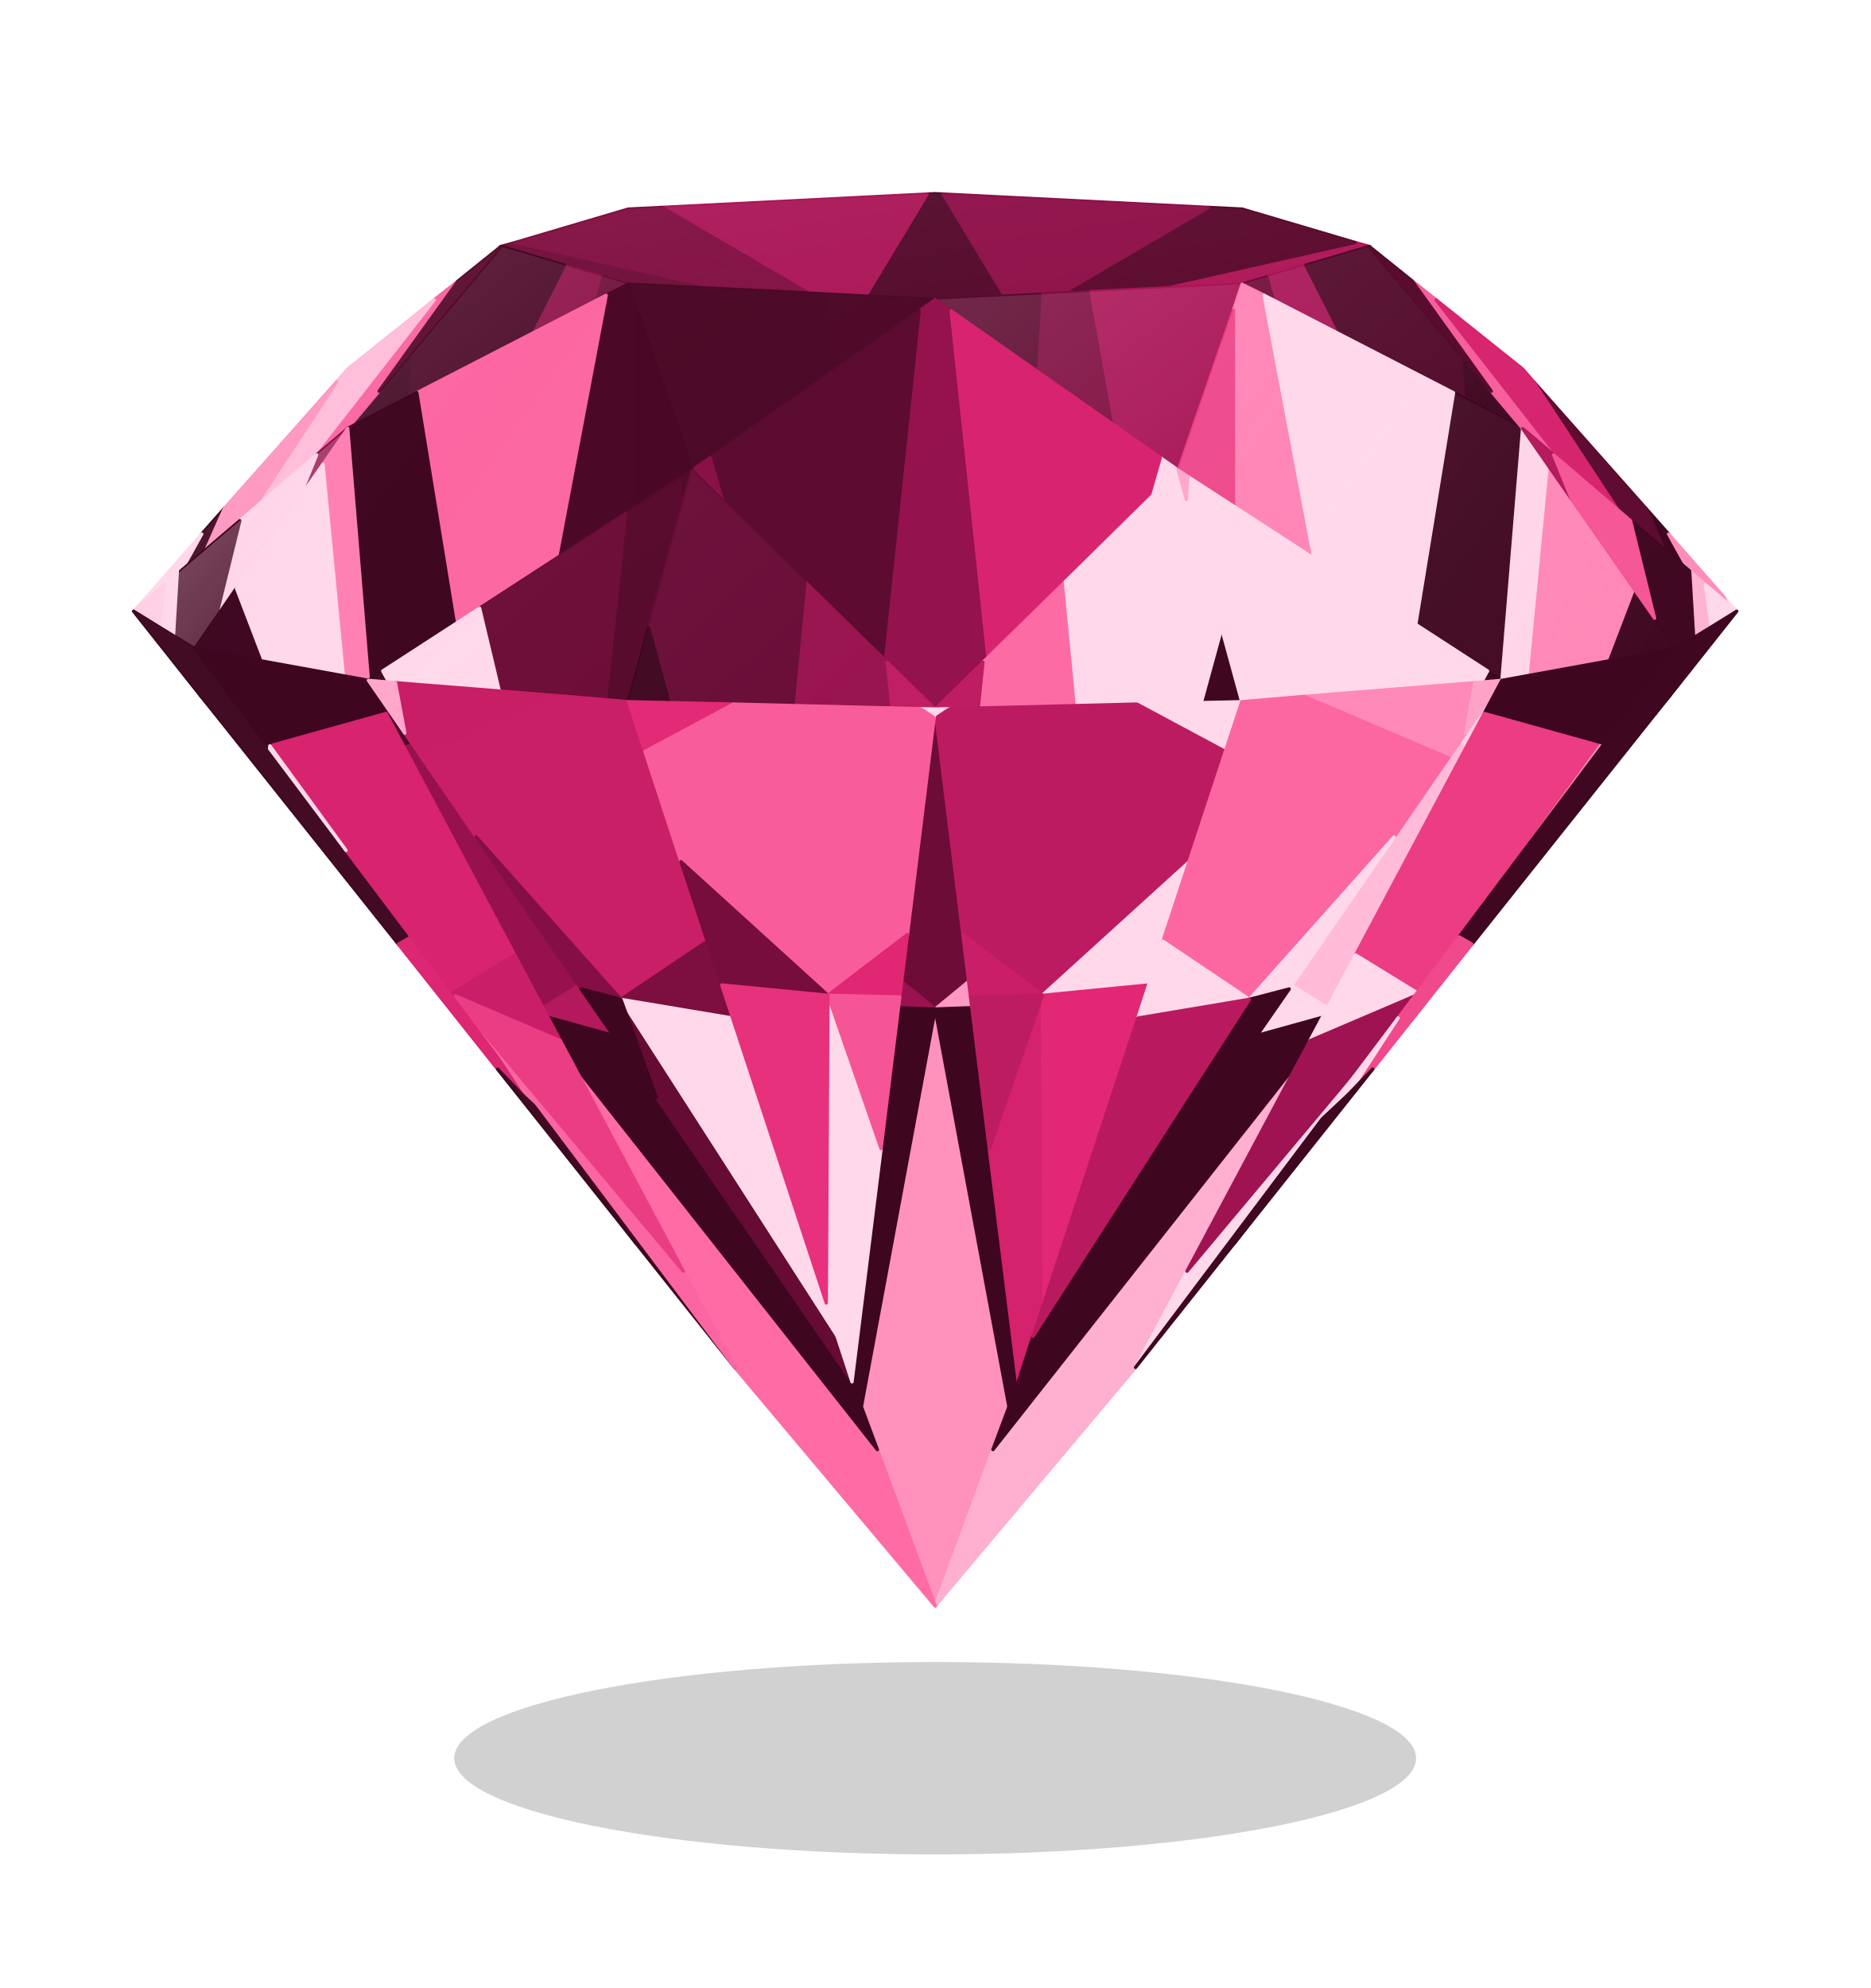
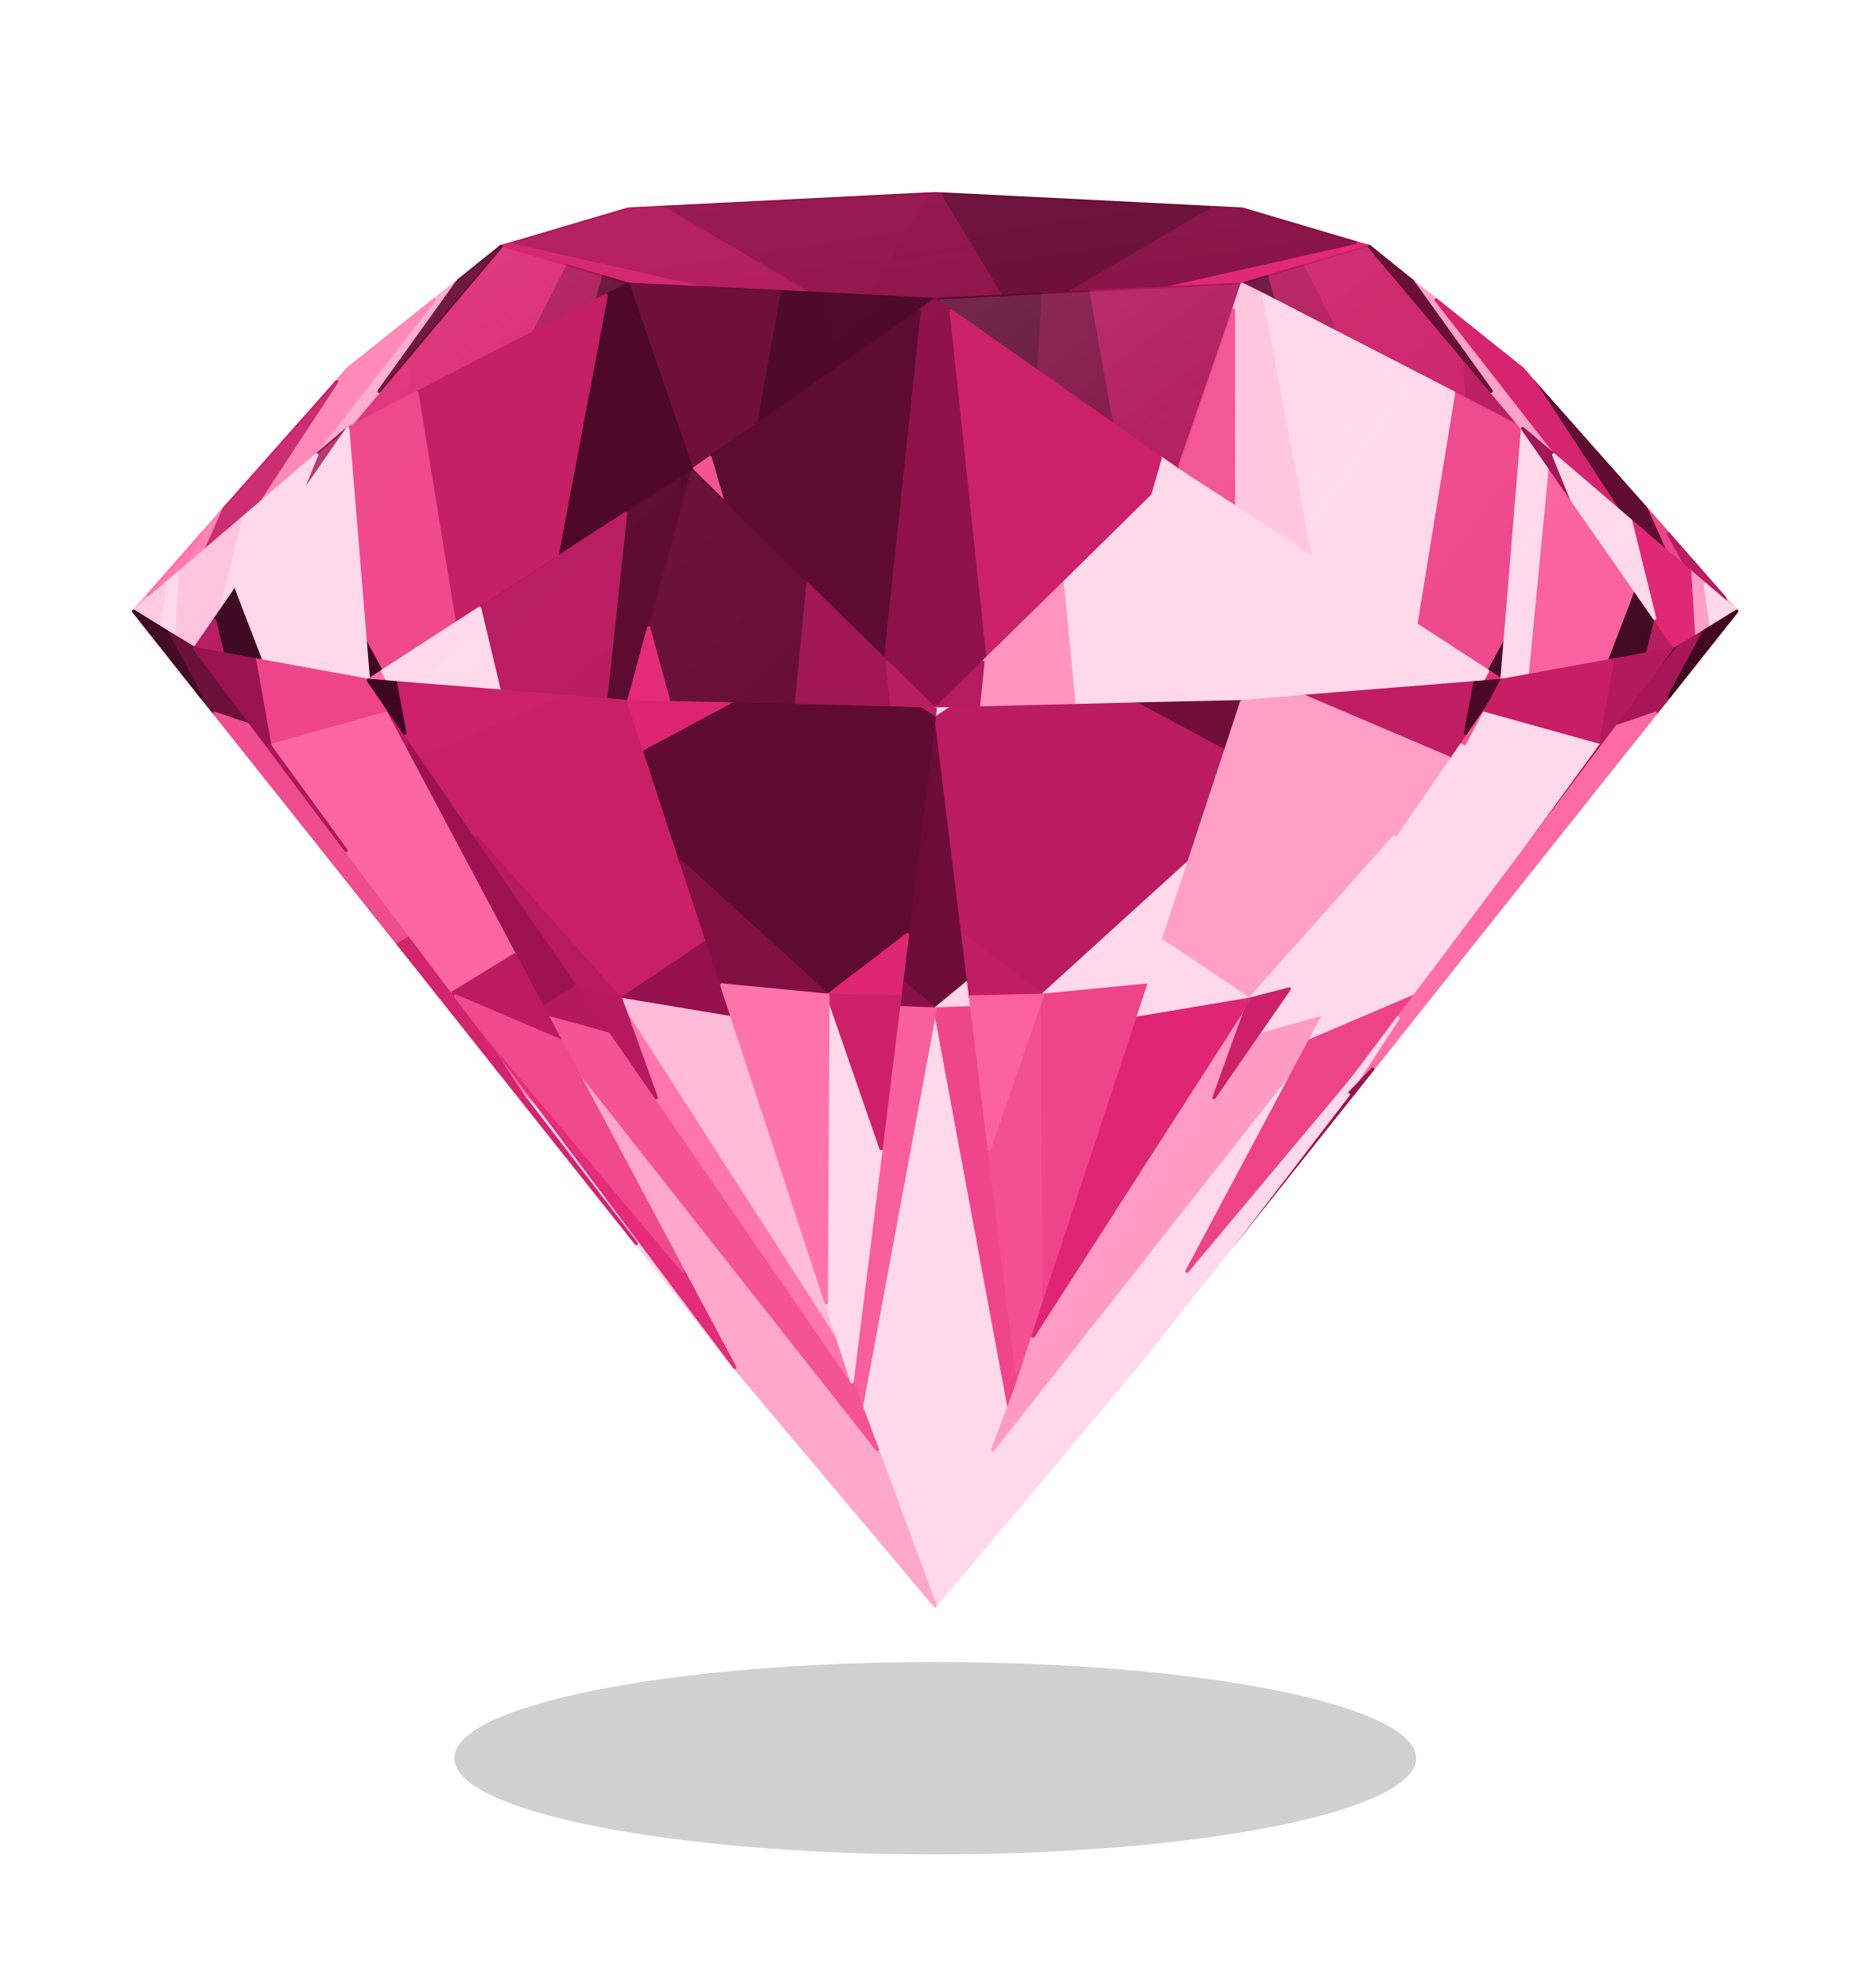
<svg xmlns="http://www.w3.org/2000/svg" viewBox="-280 -269.4 560 595.2">
  <defs>
    <style>.gem-p{fill:currentColor;stroke:currentColor;stroke-width:1px;stroke-linejoin:round;vector-effect:non-scaling-stroke}</style>
    <path id="gem-f0" stroke-width="1" stroke-linejoin="round" vector-effect="non-scaling-stroke" d="M0 -179.7 L91.9 -184.3 L130 -195.6 L91.9 -206.8 L0 -211.4 L-91.9 -206.8 L-130 -195.6 L-91.9 -184.3 Z" />
    <path id="gem-f1" stroke-width="1" stroke-linejoin="round" vector-effect="non-scaling-stroke" d="M0 -179.7 L91.9 -184.3 L72.8 -128.6 Z" />
    <path id="gem-f2" stroke-width="1" stroke-linejoin="round" vector-effect="non-scaling-stroke" d="M91.9 -184.3 L130 -195.6 L175.9 -141.1 Z" />
    <path id="gem-f7" stroke-width="1" stroke-linejoin="round" vector-effect="non-scaling-stroke" d="M-130 -195.6 L-91.9 -184.3 L-175.9 -141.1 Z" />
    <path id="gem-f8" stroke-width="1" stroke-linejoin="round" vector-effect="non-scaling-stroke" d="M-91.9 -184.3 L0 -179.7 L-72.8 -128.6 Z" />
    <path id="gem-f9" stroke-width="1" stroke-linejoin="round" vector-effect="non-scaling-stroke" d="M0 -179.7 L72.8 -128.6 L0 -57.1 L-72.8 -128.6 Z" />
    <path id="gem-f10" stroke-width="1" stroke-linejoin="round" vector-effect="non-scaling-stroke" d="M91.9 -184.3 L175.9 -141.1 L169.7 -65.7 L72.8 -128.6 Z" />
    <path id="gem-f11" stroke-width="1" stroke-linejoin="round" vector-effect="non-scaling-stroke" d="M130 -195.6 L175.9 -158.9 L240 -86.4 L175.9 -141.1 Z" />
    <path id="gem-f15" stroke-width="1" stroke-linejoin="round" vector-effect="non-scaling-stroke" d="M-130 -195.6 L-175.9 -141.1 L-240 -86.4 L-175.9 -158.9 Z" />
    <path id="gem-f16" stroke-width="1" stroke-linejoin="round" vector-effect="non-scaling-stroke" d="M-91.9 -184.3 L-72.8 -128.6 L-169.7 -65.7 L-175.9 -141.1 Z" />
    <path id="gem-f17" stroke-width="1" stroke-linejoin="round" vector-effect="non-scaling-stroke" d="M72.8 -128.6 L0 -57.1 L91.8 -59.3 Z" />
    <path id="gem-f18" stroke-width="1" stroke-linejoin="round" vector-effect="non-scaling-stroke" d="M72.8 -128.6 L91.8 -59.3 L169.7 -65.7 Z" />
    <path id="gem-f19" stroke-width="1" stroke-linejoin="round" vector-effect="non-scaling-stroke" d="M175.9 -141.1 L169.7 -65.7 L221.7 -75.2 Z" />
    <path id="gem-f20" stroke-width="1" stroke-linejoin="round" vector-effect="non-scaling-stroke" d="M175.9 -141.1 L221.7 -75.2 L240 -86.4 Z" />
    <path id="gem-f29" stroke-width="1" stroke-linejoin="round" vector-effect="non-scaling-stroke" d="M-175.9 -141.1 L-240 -86.4 L-221.7 -75.2 Z" />
    <path id="gem-f30" stroke-width="1" stroke-linejoin="round" vector-effect="non-scaling-stroke" d="M-175.9 -141.1 L-221.7 -75.2 L-169.7 -65.7 Z" />
    <path id="gem-f31" stroke-width="1" stroke-linejoin="round" vector-effect="non-scaling-stroke" d="M-72.8 -128.6 L-169.7 -65.7 L-91.8 -59.3 Z" />
    <path id="gem-f32" stroke-width="1" stroke-linejoin="round" vector-effect="non-scaling-stroke" d="M-72.8 -128.6 L-91.8 -59.3 L0 -57.1 Z" />
    <path id="gem-f44" stroke-width="1" stroke-linejoin="round" vector-effect="non-scaling-stroke" d="M221.7 -75.2 L240 -86.4 L60 140 Z" />
    <path id="gem-f53" stroke-width="1" stroke-linejoin="round" vector-effect="non-scaling-stroke" d="M-240 -86.4 L-221.7 -75.2 L-60 140 Z" />
    <linearGradient id="gem-gloss" x1="0.111" y1="0.186" x2="0.889" y2="0.814">
      <stop offset="0" stop-color="#ffd9ea" />
      <stop offset="1" stop-color="#ffd9ea" stop-opacity="0.35" />
    </linearGradient>
  </defs>
  <ellipse cx="0" cy="257" rx="144" ry="28.8" fill="#000" fill-opacity="0.18">
    <animate attributeName="rx" dur="3s" repeatCount="indefinite" calcMode="spline" keyTimes="0;0.5;1" keySplines="0.45 0 0.55 1;0.45 0 0.55 1" values="144;100.8;144" />
    <animate attributeName="ry" dur="3s" repeatCount="indefinite" calcMode="spline" keyTimes="0;0.5;1" keySplines="0.45 0 0.55 1;0.45 0 0.55 1" values="28.8;20.2;28.8" />
    <animate attributeName="fill-opacity" dur="3s" repeatCount="indefinite" calcMode="spline" keyTimes="0;0.5;1" keySplines="0.45 0 0.55 1;0.45 0 0.55 1" values="0.18;0.09;0.18" />
  </ellipse>
  <g>
    <animateTransform attributeName="transform" type="translate" dur="3s" repeatCount="indefinite" calcMode="spline" keyTimes="0;0.5;1" keySplines="0.45 0 0.55 1;0.45 0 0.55 1" values="0 0;0 -18;0 0" />
-     <path class="gem-p" color="#ae1759" d="M91.9 -184.3 130 -195.6 125.7 -196.8 64.4 -183Z" />
-     <path class="gem-p" color="#53092a" d="M0 -179.7 20.8 -180.8 2.4 -211.3 0 -211.4 -2.4 -211.3 -20.8 -180.8Z" />
-     <path class="gem-p" color="#6c0c37" d="M-91.9 -184.3 -64.4 -183 -125.7 -196.8 -130 -195.6Z" />
-     <path class="gem-p" color="#5a0a2d" d="M64.4 -183 125.7 -196.8 91.9 -206.8 81.8 -207.3 37.9 -181.6Z" />
-     <path class="gem-p" color="#8d1048" d="M37.9 -181.6 81.8 -207.3 2.4 -211.3 20.8 -180.8Z" />
-     <path class="gem-p" color="#aa1657" d="M-20.8 -180.8 -2.4 -211.3 -81.8 -207.3 -37.9 -181.6Z" />
-     <path class="gem-p" color="#800e41" d="M-37.9 -181.6 -81.8 -207.3 -91.9 -206.8 -125.7 -196.8 -64.4 -183Z" />
+     <path class="gem-p" color="#e02573" d="M91.9 -184.3 130 -195.6 125.7 -196.8 64.4 -183Z" />
+     <path class="gem-p" color="#8e1049" d="M0 -179.7 20.8 -180.8 2.4 -211.3 0 -211.4 -2.4 -211.3 -20.8 -180.8Z" />
+     <path class="gem-p" color="#d2216c" d="M-91.9 -184.3 -64.4 -183 -125.7 -196.8 -130 -195.6Z" />
+     <path class="gem-p" color="#870f45" d="M64.4 -183 125.7 -196.8 91.9 -206.8 81.8 -207.3 37.9 -181.6Z" />
+     <path class="gem-p" color="#680b35" d="M37.9 -181.6 81.8 -207.3 2.4 -211.3 20.8 -180.8Z" />
+     <path class="gem-p" color="#92114b" d="M-20.8 -180.8 -2.4 -211.3 -81.8 -207.3 -37.9 -181.6Z" />
+     <path class="gem-p" color="#b1185b" d="M-37.9 -181.6 -81.8 -207.3 -91.9 -206.8 -125.7 -196.8 -64.4 -183Z" />
    <use href="#gem-f0" fill="url(#gem-gloss)" fill-opacity="0.052" />
-     <path class="gem-p" color="#7d0e40" d="M53.9 -141.9 46.7 -182.1 31.4 -181.3 30 -158.6Z" />
-     <path class="gem-p" color="#a81556" d="M72.8 -128.6 91.9 -184.3 46.7 -182.1 53.9 -141.9Z" />
-     <path class="gem-p" color="#5a0a2e" d="M30 -158.6 31.4 -181.3 0 -179.7Z" />
-     <use href="#gem-f1" fill="url(#gem-gloss)" fill-opacity="0.135" />
-     <path class="gem-p" color="#a71556" d="M121.6 -169.1 111 -190 99.3 -186.5 101.2 -179.6Z" />
-     <path class="gem-p" color="#3e061f" d="M175.9 -141.1 157.4 -163.1 158.2 -150.3Z" />
-     <path class="gem-p" color="#4f0828" d="M158.2 -150.3 157.4 -163.1 130 -195.6 111 -190 121.6 -169.1Z" />
-     <path class="gem-p" color="#6e0c38" d="M101.2 -179.6 99.3 -186.5 91.9 -184.3Z" />
-     <use href="#gem-f2" fill="url(#gem-gloss)" fill-opacity="0.081" />
-     <path class="gem-p" color="#8b1047" d="M-101.2 -179.6 -99.3 -186.5 -111 -190 -121.6 -169.1Z" />
-     <path class="gem-p" color="#6c0c37" d="M-91.9 -184.3 -99.3 -186.5 -101.2 -179.6Z" />
-     <path class="gem-p" color="#470724" d="M-121.6 -169.1 -111 -190 -130 -195.6 -157.4 -163.1 -158.2 -150.3Z" />
-     <path class="gem-p" color="#3e061f" d="M-175.9 -141.1 -158.2 -150.3 -157.4 -163.1Z" />
-     <use href="#gem-f7" fill="url(#gem-gloss)" fill-opacity="0.14" />
-     <path class="gem-p" color="#4b0826" d="M-30 -158.6 -31.4 -181.3 -46.7 -182.1 -53.9 -141.9Z" />
-     <path class="gem-p" color="#4d0827" d="M0 -179.7 -31.4 -181.3 -30 -158.6Z" />
-     <path class="gem-p" color="#4b0826" d="M-72.8 -128.6 -53.9 -141.9 -46.7 -182.1 -91.9 -184.3Z" />
+     <path class="gem-p" color="#7c0e3f" d="M53.9 -141.9 46.7 -182.1 31.4 -181.3 30 -158.6Z" />
+     <path class="gem-p" color="#ae1759" d="M72.8 -128.6 91.9 -184.3 46.7 -182.1 53.9 -141.9Z" />
+     <path class="gem-p" color="#5b0a2e" d="M30 -158.6 31.4 -181.3 0 -179.7Z" />
+     <use href="#gem-f1" fill="url(#gem-gloss)" fill-opacity="0.136" />
+     <path class="gem-p" color="#b4195c" d="M121.6 -169.1 111 -190 99.3 -186.5 101.2 -179.6Z" />
+     <path class="gem-p" color="#b91a5f" d="M175.9 -141.1 157.4 -163.1 158.2 -150.3Z" />
+     <path class="gem-p" color="#cc2068" d="M158.2 -150.3 157.4 -163.1 130 -195.6 111 -190 121.6 -169.1Z" />
+     <path class="gem-p" color="#670b34" d="M101.2 -179.6 99.3 -186.5 91.9 -184.3Z" />
+     <use href="#gem-f2" fill="url(#gem-gloss)" fill-opacity="0.084" />
+     <path class="gem-p" color="#ab1658" d="M-101.2 -179.6 -99.3 -186.5 -111 -190 -121.6 -169.1Z" />
+     <path class="gem-p" color="#610a31" d="M-91.9 -184.3 -99.3 -186.5 -101.2 -179.6Z" />
+     <path class="gem-p" color="#d92470" d="M-121.6 -169.1 -111 -190 -130 -195.6 -157.4 -163.1 -158.2 -150.3Z" />
+     <path class="gem-p" color="#dd2572" d="M-175.9 -141.1 -158.2 -150.3 -157.4 -163.1Z" />
+     <use href="#gem-f7" fill="url(#gem-gloss)" fill-opacity="0.139" />
+     <path class="gem-p" color="#4c0826" d="M-30 -158.6 -31.4 -181.3 -46.7 -182.1 -53.9 -141.9Z" />
+     <path class="gem-p" color="#4e0827" d="M0 -179.7 -31.4 -181.3 -30 -158.6Z" />
+     <path class="gem-p" color="#6d0c38" d="M-72.8 -128.6 -53.9 -141.9 -46.7 -182.1 -91.9 -184.3Z" />
    <use href="#gem-f8" fill="url(#gem-gloss)" fill-opacity="0.016" />
-     <path class="gem-p" color="#94114c" d="M0 -57.1 15.8 -72.6 4.8 -176.3 0 -179.7 -4.8 -176.3 -15.8 -72.6Z" />
+     <path class="gem-p" color="#8e1049" d="M0 -57.1 15.8 -72.6 4.8 -176.3 0 -179.7 -4.8 -176.3 -15.8 -72.6Z" />
    <path class="gem-p" color="#ffd9ea" d="M72.8 -128.6 67.4 -132.4 63.7 -119.6Z" />
-     <path class="gem-p" color="#d8236f" d="M63.7 -119.6 67.4 -132.4 4.8 -176.3 15.8 -72.6Z" />
-     <path class="gem-p" color="#5c0a2f" d="M-15.8 -72.6 -4.8 -176.3 -67.4 -132.4 -63.7 -119.6Z" />
-     <path class="gem-p" color="#880f45" d="M-72.8 -128.6 -63.7 -119.6 -67.4 -132.4Z" />
+     <path class="gem-p" color="#cc2069" d="M63.7 -119.6 67.4 -132.4 4.8 -176.3 15.8 -72.6Z" />
+     <path class="gem-p" color="#5c0a2e" d="M-15.8 -72.6 -4.8 -176.3 -67.4 -132.4 -63.7 -119.6Z" />
+     <path class="gem-p" color="#f45294" d="M-72.8 -128.6 -63.7 -119.6 -67.4 -132.4Z" />
    <use href="#gem-f9" fill="url(#gem-gloss)" fill-opacity="0.008" />
    <path class="gem-p" color="#3e061f" d="M169.7 -65.7 170.8 -79.7 164.9 -68.8Z" />
-     <path class="gem-p" color="#ff80b3" d="M113.4 -102.2 98.5 -181 91.9 -184.3 89.3 -176.5 89.3 -117.9Z" />
-     <path class="gem-p" color="#3e061f" d="M164.9 -68.8 170.8 -79.7 175.9 -141.1 155.2 -151.8 143.9 -82.5Z" />
+     <path class="gem-p" color="#ffc5dd" d="M113.4 -102.2 98.5 -181 91.9 -184.3 89.3 -176.5 89.3 -117.9Z" />
+     <path class="gem-p" color="#ee448a" d="M164.9 -68.8 170.8 -79.7 175.9 -141.1 155.2 -151.8 143.9 -82.5Z" />
    <path class="gem-p" color="#ffd9ea" d="M143.9 -82.5 155.2 -151.8 98.5 -181 113.4 -102.2Z" />
-     <path class="gem-p" color="#ec3f86" d="M72.8 -128.6 89.3 -117.9 89.3 -176.5Z" />
-     <use href="#gem-f10" fill="url(#gem-gloss)" fill-opacity="0.1" />
-     <path class="gem-p" color="#3e061f" d="M225.6 -98.7 219.6 -109.5 212.8 -117.2 218.2 -105Z" />
-     <path class="gem-p" color="#f75c9b" d="M175.9 -141.1 188.3 -130.5 150 -179.6 142.8 -185.3 166.5 -152.3Z" />
-     <path class="gem-p" color="#ffd9ea" d="M240 -86.4 236.2 -90.6 236.8 -89.1Z" />
-     <path class="gem-p" color="#ff8dba" d="M236.8 -89.1 236.2 -90.6 219.6 -109.5 225.6 -98.7Z" />
+     <path class="gem-p" color="#f14b8e" d="M72.8 -128.6 89.3 -117.9 89.3 -176.5Z" />
+     <use href="#gem-f10" fill="url(#gem-gloss)" fill-opacity="0.098" />
+     <path class="gem-p" color="#ee458a" d="M225.6 -98.7 219.6 -109.5 212.8 -117.2 218.2 -105Z" />
+     <path class="gem-p" color="#ffa3c9" d="M175.9 -141.1 188.3 -130.5 150 -179.6 142.8 -185.3 166.5 -152.3Z" />
+     <path class="gem-p" color="#ffaecf" d="M240 -86.4 236.2 -90.6 236.8 -89.1Z" />
+     <path class="gem-p" color="#bb1b60" d="M236.8 -89.1 236.2 -90.6 219.6 -109.5 225.6 -98.7Z" />
    <path class="gem-p" color="#5d0a2f" d="M218.2 -105 212.8 -117.2 179.2 -155.1 204.2 -117Z" />
-     <path class="gem-p" color="#d6236e" d="M204.2 -117 179.2 -155.1 175.9 -158.9 150 -179.6 188.3 -130.5Z" />
-     <path class="gem-p" color="#55092b" d="M166.5 -152.3 142.8 -185.3 130 -195.6Z" />
-     <use href="#gem-f11" fill="url(#gem-gloss)" fill-opacity="0.016" />
-     <path class="gem-p" color="#fa63a0" d="M-175.9 -141.1 -166.5 -152.3 -142.8 -185.3 -150 -179.6 -188.3 -130.5Z" />
-     <path class="gem-p" color="#3e061f" d="M-218.2 -105 -212.8 -117.2 -219.6 -109.5 -225.6 -98.7Z" />
-     <path class="gem-p" color="#55092b" d="M-130 -195.6 -142.8 -185.3 -166.5 -152.3Z" />
-     <path class="gem-p" color="#ffbdd9" d="M-188.3 -130.5 -150 -179.6 -175.9 -158.9 -179.2 -155.1 -204.2 -117Z" />
-     <path class="gem-p" color="#ff96c0" d="M-204.2 -117 -179.2 -155.1 -212.8 -117.2 -218.2 -105Z" />
-     <path class="gem-p" color="#ffd9ea" d="M-225.6 -98.7 -219.6 -109.5 -236.2 -90.6 -236.8 -89.1Z" />
-     <path class="gem-p" color="#ffd9ea" d="M-240 -86.4 -236.8 -89.1 -236.2 -90.6Z" />
-     <use href="#gem-f15" fill="url(#gem-gloss)" fill-opacity="0.102" />
-     <path class="gem-p" color="#4b0826" d="M-89.3 -117.9 -89.3 -176.5 -91.9 -184.3 -98.5 -181 -113.4 -102.2Z" />
+     <path class="gem-p" color="#d5226d" d="M204.2 -117 179.2 -155.1 175.9 -158.9 150 -179.6 188.3 -130.5Z" />
+     <path class="gem-p" color="#660b34" d="M166.5 -152.3 142.8 -185.3 130 -195.6Z" />
+     <use href="#gem-f11" fill="url(#gem-gloss)" fill-opacity="0.019" />
+     <path class="gem-p" color="#ffacce" d="M-175.9 -141.1 -166.5 -152.3 -142.8 -185.3 -150 -179.6 -188.3 -130.5Z" />
+     <path class="gem-p" color="#ff7db1" d="M-218.2 -105 -212.8 -117.2 -219.6 -109.5 -225.6 -98.7Z" />
+     <path class="gem-p" color="#640b33" d="M-130 -195.6 -142.8 -185.3 -166.5 -152.3Z" />
+     <path class="gem-p" color="#ff84b5" d="M-188.3 -130.5 -150 -179.6 -175.9 -158.9 -179.2 -155.1 -204.2 -117Z" />
+     <path class="gem-p" color="#c81f67" d="M-204.2 -117 -179.2 -155.1 -212.8 -117.2 -218.2 -105Z" />
+     <path class="gem-p" color="#ff70a9" d="M-225.6 -98.7 -219.6 -109.5 -236.2 -90.6 -236.8 -89.1Z" />
+     <path class="gem-p" color="#ffa0c7" d="M-240 -86.4 -236.8 -89.1 -236.2 -90.6Z" />
+     <use href="#gem-f15" fill="url(#gem-gloss)" fill-opacity="0.113" />
+     <path class="gem-p" color="#4d0827" d="M-89.3 -117.9 -89.3 -176.5 -91.9 -184.3 -98.5 -181 -113.4 -102.2Z" />
    <path class="gem-p" color="#3e061f" d="M-169.7 -65.7 -164.9 -68.8 -170.8 -79.7Z" />
-     <path class="gem-p" color="#4a0725" d="M-72.8 -128.6 -89.3 -176.5 -89.3 -117.9Z" />
-     <path class="gem-p" color="#fc67a2" d="M-113.4 -102.2 -98.5 -181 -155.2 -151.8 -143.9 -82.5Z" />
-     <path class="gem-p" color="#3e061f" d="M-143.9 -82.5 -155.2 -151.8 -175.9 -141.1 -170.8 -79.7 -164.9 -68.8Z" />
+     <path class="gem-p" color="#4c0826" d="M-72.8 -128.6 -89.3 -176.5 -89.3 -117.9Z" />
+     <path class="gem-p" color="#c51e65" d="M-113.4 -102.2 -98.5 -181 -155.2 -151.8 -143.9 -82.5Z" />
+     <path class="gem-p" color="#f0498d" d="M-143.9 -82.5 -155.2 -151.8 -175.9 -141.1 -170.8 -79.7 -164.9 -68.8Z" />
    <use href="#gem-f16" fill="url(#gem-gloss)" fill-opacity="0.008" />
-     <path class="gem-p" color="#fd6aa5" d="M42.6 -58.2 39 -95.3 14.3 -71.1 12.9 -57.4Z" />
-     <path class="gem-p" color="#3e061f" d="M91.8 -59.3 85.8 -81.4 79.7 -59.1Z" />
+     <path class="gem-p" color="#ff95bf" d="M42.6 -58.2 39 -95.3 14.3 -71.1 12.9 -57.4Z" />
+     <path class="gem-p" color="#ffd9ea" d="M91.8 -59.3 85.8 -81.4 79.7 -59.1Z" />
    <path class="gem-p" color="#ffd9ea" d="M79.7 -59.1 85.8 -81.4 72.8 -128.6 39 -95.3 42.6 -58.2Z" />
-     <path class="gem-p" color="#bf1c62" d="M12.9 -57.4 14.3 -71.1 0 -57.1Z" />
+     <path class="gem-p" color="#b71a5e" d="M12.9 -57.4 14.3 -71.1 0 -57.1Z" />
    <use href="#gem-f17" fill="url(#gem-gloss)" fill-opacity="0.007" />
-     <path class="gem-p" color="#3e061f" d="M169.7 -65.7 165.4 -68.5 163.6 -65.2Z" />
+     <path class="gem-p" color="#e42b78" d="M169.7 -65.7 165.4 -68.5 163.6 -65.2Z" />
    <path class="gem-p" color="#ffd9ea" d="M91.8 -59.3 98.7 -59.9 92.7 -115.7 75.7 -126.7 75.2 -119.9Z" />
    <path class="gem-p" color="#ffd9ea" d="M163.6 -65.2 165.4 -68.5 136.4 -87.3 130.5 -62.5Z" />
    <path class="gem-p" color="#ffd9ea" d="M130.5 -62.5 136.4 -87.3 92.7 -115.7 98.7 -59.9Z" />
-     <path class="gem-p" color="#ffa7cb" d="M72.8 -128.6 75.2 -119.9 75.7 -126.7Z" />
-     <use href="#gem-f18" fill="url(#gem-gloss)" fill-opacity="0.013" />
+     <path class="gem-p" color="#ffd9ea" d="M72.8 -128.6 75.2 -119.9 75.7 -126.7Z" />
+     <use href="#gem-f18" fill="url(#gem-gloss)" fill-opacity="0.014" />
    <path class="gem-p" color="#3e061f" d="M213.3 -73.6 215.8 -83.7 209.2 -93.3 200.8 -71.4Z" />
-     <path class="gem-p" color="#3e061f" d="M221.7 -75.2 215.8 -83.7 213.3 -73.6Z" />
-     <path class="gem-p" color="#ff86b6" d="M200.8 -71.4 209.2 -93.3 183.3 -130.4 177.2 -67.1Z" />
-     <path class="gem-p" color="#ffd6e8" d="M177.2 -67.1 183.3 -130.4 175.9 -141.1 169.7 -65.7Z" />
-     <use href="#gem-f19" fill="url(#gem-gloss)" fill-opacity="0.052" />
-     <path class="gem-p" color="#ffb2d2" d="M232.4 -81.7 230.6 -94.4 225.9 -98.4 227.1 -78.4Z" />
-     <path class="gem-p" color="#b2185b" d="M175.9 -141.1 190.6 -119.9 185.2 -133.2Z" />
+     <path class="gem-p" color="#b61a5e" d="M221.7 -75.2 215.8 -83.7 213.3 -73.6Z" />
+     <path class="gem-p" color="#f95f9c" d="M200.8 -71.4 209.2 -93.3 183.3 -130.4 177.2 -67.1Z" />
+     <path class="gem-p" color="#ffd9ea" d="M177.2 -67.1 183.3 -130.4 175.9 -141.1 169.7 -65.7Z" />
+     <use href="#gem-f19" fill="url(#gem-gloss)" fill-opacity="0.051" />
+     <path class="gem-p" color="#ff9ec5" d="M232.4 -81.7 230.6 -94.4 225.9 -98.4 227.1 -78.4Z" />
+     <path class="gem-p" color="#a01352" d="M175.9 -141.1 190.6 -119.9 185.2 -133.2Z" />
    <path class="gem-p" color="#ffd9ea" d="M240 -86.4 230.6 -94.4 232.4 -81.7Z" />
-     <path class="gem-p" color="#3e061f" d="M221.7 -75.2 227.1 -78.4 225.9 -98.4 208.2 -113.5 215.4 -84.3Z" />
-     <path class="gem-p" color="#f55595" d="M215.4 -84.3 208.2 -113.5 185.2 -133.2 190.6 -119.9Z" />
-     <use href="#gem-f20" fill="url(#gem-gloss)" fill-opacity="0.023" />
-     <path class="gem-p" color="#8c1048" d="M-175.9 -141.1 -185.2 -133.2 -190.6 -119.9Z" />
+     <path class="gem-p" color="#e02673" d="M221.7 -75.2 227.1 -78.4 225.9 -98.4 208.2 -113.5 215.4 -84.3Z" />
+     <path class="gem-p" color="#ffd9ea" d="M215.4 -84.3 208.2 -113.5 185.2 -133.2 190.6 -119.9Z" />
+     <use href="#gem-f20" fill="url(#gem-gloss)" fill-opacity="0.024" />
+     <path class="gem-p" color="#9d1250" d="M-175.9 -141.1 -185.2 -133.2 -190.6 -119.9Z" />
    <path class="gem-p" color="#ffd9ea" d="M-227.1 -78.4 -225.9 -98.4 -230.6 -94.4 -232.4 -81.7Z" />
-     <path class="gem-p" color="#ffd6e8" d="M-190.6 -119.9 -185.2 -133.2 -208.2 -113.5 -215.4 -84.3Z" />
-     <path class="gem-p" color="#3e061f" d="M-221.7 -75.2 -215.4 -84.3 -208.2 -113.5 -225.9 -98.4 -227.1 -78.4Z" />
-     <path class="gem-p" color="#ffcee3" d="M-232.4 -81.7 -230.6 -94.4 -240 -86.4Z" />
-     <use href="#gem-f29" fill="url(#gem-gloss)" fill-opacity="0.376" />
+     <path class="gem-p" color="#ffd9ea" d="M-190.6 -119.9 -185.2 -133.2 -208.2 -113.5 -215.4 -84.3Z" />
+     <path class="gem-p" color="#ffbed9" d="M-221.7 -75.2 -215.4 -84.3 -208.2 -113.5 -225.9 -98.4 -227.1 -78.4Z" />
+     <path class="gem-p" color="#ffc6de" d="M-232.4 -81.7 -230.6 -94.4 -240 -86.4Z" />
+     <use href="#gem-f29" fill="url(#gem-gloss)" fill-opacity="0.344" />
    <path class="gem-p" color="#3e061f" d="M-200.8 -71.4 -209.2 -93.3 -215.8 -83.7 -213.3 -73.6Z" />
-     <path class="gem-p" color="#ff80b3" d="M-169.7 -65.7 -175.9 -141.1 -183.3 -130.4 -177.2 -67.1Z" />
+     <path class="gem-p" color="#ffd9ea" d="M-169.7 -65.7 -175.9 -141.1 -183.3 -130.4 -177.2 -67.1Z" />
    <path class="gem-p" color="#ffd9ea" d="M-177.2 -67.1 -183.3 -130.4 -209.2 -93.3 -200.8 -71.4Z" />
-     <path class="gem-p" color="#3e061f" d="M-213.3 -73.6 -215.8 -83.7 -221.7 -75.2Z" />
-     <use href="#gem-f30" fill="url(#gem-gloss)" fill-opacity="0.016" />
-     <path class="gem-p" color="#56092b" d="M-91.8 -59.3 -75.2 -119.9 -75.7 -126.7 -92.7 -115.7 -98.7 -59.9Z" />
-     <path class="gem-p" color="#3e061f" d="M-163.6 -65.2 -165.4 -68.5 -169.7 -65.7Z" />
-     <path class="gem-p" color="#4f0828" d="M-72.8 -128.6 -75.7 -126.7 -75.2 -119.9Z" />
-     <path class="gem-p" color="#6c0c37" d="M-98.7 -59.9 -92.7 -115.7 -136.4 -87.3 -130.5 -62.5Z" />
+     <path class="gem-p" color="#b71a5e" d="M-213.3 -73.6 -215.8 -83.7 -221.7 -75.2Z" />
+     <use href="#gem-f30" fill="url(#gem-gloss)" fill-opacity="0.022" />
+     <path class="gem-p" color="#5b0a2e" d="M-91.8 -59.3 -75.2 -119.9 -75.7 -126.7 -92.7 -115.7 -98.7 -59.9Z" />
+     <path class="gem-p" color="#fe6ea7" d="M-163.6 -65.2 -165.4 -68.5 -169.7 -65.7Z" />
+     <path class="gem-p" color="#520929" d="M-72.8 -128.6 -75.7 -126.7 -75.2 -119.9Z" />
+     <path class="gem-p" color="#b91a5f" d="M-98.7 -59.9 -92.7 -115.7 -136.4 -87.3 -130.5 -62.5Z" />
    <path class="gem-p" color="#ffd9ea" d="M-130.5 -62.5 -136.4 -87.3 -165.4 -68.5 -163.6 -65.2Z" />
-     <use href="#gem-f31" fill="url(#gem-gloss)" fill-opacity="0.025" />
-     <path class="gem-p" color="#98124e" d="M-12.9 -57.4 -14.3 -71.1 -39 -95.3 -42.6 -58.2Z" />
-     <path class="gem-p" color="#bf1c62" d="M0 -57.1 -14.3 -71.1 -12.9 -57.4Z" />
-     <path class="gem-p" color="#670b35" d="M-42.6 -58.2 -39 -95.3 -72.8 -128.6 -85.8 -81.4 -79.7 -59.1Z" />
-     <path class="gem-p" color="#3e061f" d="M-79.7 -59.1 -85.8 -81.4 -91.8 -59.3Z" />
+     <use href="#gem-f31" fill="url(#gem-gloss)" fill-opacity="0.026" />
+     <path class="gem-p" color="#9f1352" d="M-12.9 -57.4 -14.3 -71.1 -39 -95.3 -42.6 -58.2Z" />
+     <path class="gem-p" color="#b71a5e" d="M0 -57.1 -14.3 -71.1 -12.9 -57.4Z" />
+     <path class="gem-p" color="#660b34" d="M-42.6 -58.2 -39 -95.3 -72.8 -128.6 -85.8 -81.4 -79.7 -59.1Z" />
+     <path class="gem-p" color="#e32876" d="M-79.7 -59.1 -85.8 -81.4 -91.8 -59.3Z" />
    <use href="#gem-f32" fill="url(#gem-gloss)" fill-opacity="0.034" />
-     <path class="gem-p" color="#6e0c38" d="M0 -57.1 -10.1 24.4 0 32.7 10.1 24.4Z" />
-     <path class="gem-p" color="#ff99c2" d="M10.1 24.4 11 32.3 0 32.7Z" />
-     <path class="gem-p" color="#9b1250" d="M-10.1 24.4 0 32.7 -11 32.3Z" />
-     <path class="gem-p" color="#ff91bd" d="M22.1 151.8 0 32.7 -22.1 151.8 0 211.4 0 211.4 0 211.4Z" />
-     <path class="gem-p" color="#3e061f" d="M24.9 144.3 11 32.3 0 32.7 22.1 151.8Z" />
-     <path class="gem-p" color="#3e061f" d="M-24.9 144.3 -22.1 151.8 0 32.7 -11 32.3Z" />
-     <path class="gem-p" color="#ffd1e5" d="M169.7 -65.7 156.5 -46.5 159 -45.6Z" />
-     <path class="gem-p" color="#ffbbd7" d="M159 -45.6 156.5 -46.5 106.7 25.6 117.4 32.3Z" />
+     <path class="gem-p" color="#6c0c37" d="M0 -57.1 -10.1 24.4 0 32.7 10.1 24.4Z" />
+     <path class="gem-p" color="#ffd5e7" d="M10.1 24.4 11 32.3 0 32.7Z" />
+     <path class="gem-p" color="#8b1047" d="M-10.1 24.4 0 32.7 -11 32.3Z" />
+     <path class="gem-p" color="#ffd9ea" d="M22.1 151.8 0 32.7 -22.1 151.8 0 211.4 0 211.4 0 211.4Z" />
+     <path class="gem-p" color="#ef468b" d="M24.9 144.3 11 32.3 0 32.7 22.1 151.8Z" />
+     <path class="gem-p" color="#f95f9d" d="M-24.9 144.3 -22.1 151.8 0 32.7 -11 32.3Z" />
+     <path class="gem-p" color="#f55596" d="M169.7 -65.7 156.5 -46.5 159 -45.6Z" />
+     <path class="gem-p" color="#ffd9ea" d="M159 -45.6 156.5 -46.5 106.7 25.6 117.4 32.3Z" />
    <path class="gem-p" color="#ffd9ea" d="M106.7 25.6 117.4 32.3 115.9 35.2 96.4 40.6Z" />
-     <path class="gem-p" color="#ffafd0" d="M60 140 108.8 48.5 17.3 164.6 0 211.4 0 211.4Z" />
-     <path class="gem-p" color="#3e061f" d="M24.9 144.3 17.3 164.6 108.8 48.5 115.9 35.2 96.4 40.6Z" />
-     <path class="gem-p" color="#510829" d="M-159 -45.6 -156.5 -46.5 -169.7 -65.7Z" />
-     <path class="gem-p" color="#97114e" d="M-156.5 -46.5 -159 -45.6 -117.4 32.3 -106.7 25.6Z" />
-     <path class="gem-p" color="#b3195c" d="M-117.4 32.3 -106.7 25.6 -96.4 40.6 -115.9 35.2Z" />
-     <path class="gem-p" color="#fe6ba5" d="M-17.3 164.6 -108.8 48.5 -60 140 0 211.4 0 211.4Z" />
-     <path class="gem-p" color="#3e061f" d="M-24.9 144.3 -96.4 40.6 -115.9 35.2 -108.8 48.5 -17.3 164.6Z" />
-     <path class="gem-p" color="#ffd9ea" d="M91.8 -59.3 60.4 -58.6 86.9 -44.4Z" />
-     <path class="gem-p" color="#ffd6e8" d="M0.3 -54.5 4.4 -57.2 0 -57.1Z" />
-     <path class="gem-p" color="#bd1b61" d="M86.9 -44.4 60.4 -58.6 4.4 -57.2 0.3 -54.5 8.3 10.4 32.1 28.6 76.1 -11.4Z" />
+     <path class="gem-p" color="#ffd9ea" d="M60 140 108.8 48.5 17.3 164.6 0 211.4 0 211.4Z" />
+     <path class="gem-p" color="#ff9ac3" d="M24.9 144.3 17.3 164.6 108.8 48.5 115.9 35.2 96.4 40.6Z" />
+     <path class="gem-p" color="#b71a5e" d="M-159 -45.6 -156.5 -46.5 -169.7 -65.7Z" />
+     <path class="gem-p" color="#9c1250" d="M-156.5 -46.5 -159 -45.6 -117.4 32.3 -106.7 25.6Z" />
+     <path class="gem-p" color="#b5195d" d="M-117.4 32.3 -106.7 25.6 -96.4 40.6 -115.9 35.2Z" />
+     <path class="gem-p" color="#ffa7cb" d="M-17.3 164.6 -108.8 48.5 -60 140 0 211.4 0 211.4Z" />
+     <path class="gem-p" color="#f45394" d="M-24.9 144.3 -96.4 40.6 -115.9 35.2 -108.8 48.5 -17.3 164.6Z" />
+     <path class="gem-p" color="#720d3a" d="M91.8 -59.3 60.4 -58.6 86.9 -44.4Z" />
+     <path class="gem-p" color="#ffd9ea" d="M0.3 -54.5 4.4 -57.2 0 -57.1Z" />
+     <path class="gem-p" color="#bb1b60" d="M86.9 -44.4 60.4 -58.6 4.4 -57.2 0.3 -54.5 8.3 10.4 32.1 28.6 76.1 -11.4Z" />
    <path class="gem-p" color="#ffd9ea" d="M76.1 -11.4 63.9 25.5 32.1 28.6Z" />
-     <path class="gem-p" color="#ca1f68" d="M8.3 10.4 32.1 28.6 10.6 29.1Z" />
-     <path class="gem-p" color="#d4226d" d="M24.9 144.3 32.6 120.7 32.1 28.6 16.2 74.5Z" />
-     <path class="gem-p" color="#e22775" d="M63.9 25.5 32.1 28.6 32.6 120.7Z" />
-     <path class="gem-p" color="#be1c61" d="M16.2 74.5 32.1 28.6 10.6 29.1Z" />
-     <path class="gem-p" color="#ff89b8" d="M158.8 -49.9 161.6 -65 110.5 -60.9 153.7 -42.5Z" />
-     <path class="gem-p" color="#ffa2c8" d="M169.7 -65.7 161.6 -65 158.8 -49.9Z" />
-     <path class="gem-p" color="#fc67a2" d="M153.7 -42.5 110.5 -60.9 91.8 -59.3 68.2 12.4 94.1 29.8 137.4 -18.8Z" />
+     <path class="gem-p" color="#c11d63" d="M8.3 10.4 32.1 28.6 10.6 29.1Z" />
+     <path class="gem-p" color="#f35092" d="M24.9 144.3 32.6 120.7 32.1 28.6 16.2 74.5Z" />
+     <path class="gem-p" color="#ee4489" d="M63.9 25.5 32.1 28.6 32.6 120.7Z" />
+     <path class="gem-p" color="#fa639f" d="M16.2 74.5 32.1 28.6 10.6 29.1Z" />
+     <path class="gem-p" color="#c11d63" d="M158.8 -49.9 161.6 -65 110.5 -60.9 153.7 -42.5Z" />
+     <path class="gem-p" color="#4b0826" d="M169.7 -65.7 161.6 -65 158.8 -49.9Z" />
+     <path class="gem-p" color="#ff9fc6" d="M153.7 -42.5 110.5 -60.9 91.8 -59.3 68.2 12.4 94.1 29.8 137.4 -18.8Z" />
    <path class="gem-p" color="#ffd9ea" d="M137.4 -18.8 106 26.7 94.1 29.8Z" />
    <path class="gem-p" color="#ffd9ea" d="M68.2 12.4 94.1 29.8 60.7 35.4Z" />
-     <path class="gem-p" color="#3e061f" d="M24.9 144.3 83.5 59.2 94.1 29.8 29.3 130.7Z" />
-     <path class="gem-p" color="#3e061f" d="M106 26.7 94.1 29.8 83.5 59.2Z" />
-     <path class="gem-p" color="#b91a5f" d="M29.3 130.7 94.1 29.8 60.7 35.4Z" />
-     <path class="gem-p" color="#3e061f" d="M203.8 -71.9 169.7 -65.7 164.4 -55.8 199.2 -46.1Z" />
-     <path class="gem-p" color="#3e061f" d="M221.7 -75.2 203.8 -71.9 199.2 -46.1 199.7 -45.9Z" />
-     <path class="gem-p" color="#eb3c84" d="M164.4 -55.8 125.9 16.5 144.3 27.8 176.4 -14.8 199.2 -46.1Z" />
-     <path class="gem-p" color="#ff8cba" d="M176.4 -14.8 199.2 -46.1 199.3 -45.3Z" />
+     <path class="gem-p" color="#ff9bc4" d="M24.9 144.3 83.5 59.2 94.1 29.8 29.3 130.7Z" />
+     <path class="gem-p" color="#cd2069" d="M106 26.7 94.1 29.8 83.5 59.2Z" />
+     <path class="gem-p" color="#df2573" d="M29.3 130.7 94.1 29.8 60.7 35.4Z" />
+     <path class="gem-p" color="#c71e66" d="M203.8 -71.9 169.7 -65.7 164.4 -55.8 199.2 -46.1Z" />
+     <path class="gem-p" color="#b4195c" d="M221.7 -75.2 203.8 -71.9 199.2 -46.1 199.7 -45.9Z" />
+     <path class="gem-p" color="#ffd9ea" d="M164.4 -55.8 125.9 16.5 144.3 27.8 176.4 -14.8 199.2 -46.1Z" />
+     <path class="gem-p" color="#a11353" d="M176.4 -14.8 199.2 -46.1 199.3 -45.3Z" />
    <path class="gem-p" color="#ffd9ea" d="M125.9 16.5 144.3 27.8 143.6 28.8 112.2 42.2Z" />
    <path class="gem-p" color="#ffd9ea" d="M60 140 136.2 38.6 75.4 111.2Z" />
-     <path class="gem-p" color="#a01352" d="M75.4 111.2 136.2 38.6 143.6 28.8 112.2 42.2Z" />
-     <path class="gem-p" color="#3e061f" d="M221.7 -75.2 222.7 -75.8 218.4 -70.7Z" />
-     <path class="gem-p" color="#3e061f" d="M219.8 -60.9 230.3 -80.4 222.7 -75.8 218.4 -70.7 204.2 -51.9 215.7 -55.8Z" />
+     <path class="gem-p" color="#ee4389" d="M75.4 111.2 136.2 38.6 143.6 28.8 112.2 42.2Z" />
+     <path class="gem-p" color="#3f0620" d="M221.7 -75.2 222.7 -75.8 218.4 -70.7Z" />
+     <path class="gem-p" color="#a71556" d="M219.8 -60.9 230.3 -80.4 222.7 -75.8 218.4 -70.7 204.2 -51.9 215.7 -55.8Z" />
    <path class="gem-p" color="#3e061f" d="M240 -86.4 230.3 -80.4 219.8 -60.9Z" />
-     <path class="gem-p" color="#3e061f" d="M215.7 -55.8 204.2 -51.9 156.9 11.1 160.7 13.3Z" />
-     <path class="gem-p" color="#f0498d" d="M138.6 35.4 156.9 11.1 160.7 13.3 131 50.7 123.7 58.3Z" />
+     <path class="gem-p" color="#fd6aa4" d="M215.7 -55.8 204.2 -51.9 156.9 11.1 160.7 13.3Z" />
+     <path class="gem-p" color="#ff6fa8" d="M138.6 35.4 156.9 11.1 160.7 13.3 131 50.7 123.7 58.3Z" />
    <path class="gem-p" color="#ffd9ea" d="M138.6 35.4 123.7 58.3 115.9 65.6Z" />
-     <path class="gem-p" color="#3e061f" d="M131 50.7 123.7 58.3 89.5 102.9Z" />
-     <path class="gem-p" color="#3e061f" d="M60 140 89.5 102.9 123.7 58.3 115.9 65.6Z" />
-     <use href="#gem-f44" fill="url(#gem-gloss)" fill-opacity="0.006" />
-     <path class="gem-p" color="#3e061f" d="M-221.7 -75.2 -218.4 -70.7 -222.7 -75.8Z" />
-     <path class="gem-p" color="#3e061f" d="M-215.7 -55.8 -204.2 -51.9 -218.4 -70.7 -222.7 -75.8 -230.3 -80.4 -219.8 -60.9Z" />
-     <path class="gem-p" color="#3e061f" d="M-204.2 -51.9 -215.7 -55.8 -160.7 13.3 -156.9 11.1Z" />
+     <path class="gem-p" color="#9a124f" d="M131 50.7 123.7 58.3 89.5 102.9Z" />
+     <path class="gem-p" color="#ffd9ea" d="M60 140 89.5 102.9 123.7 58.3 115.9 65.6Z" />
+     <use href="#gem-f44" fill="url(#gem-gloss)" fill-opacity="0.009" />
+     <path class="gem-p" color="#52092a" d="M-221.7 -75.2 -218.4 -70.7 -222.7 -75.8Z" />
+     <path class="gem-p" color="#670b34" d="M-215.7 -55.8 -204.2 -51.9 -218.4 -70.7 -222.7 -75.8 -230.3 -80.4 -219.8 -60.9Z" />
+     <path class="gem-p" color="#f04a8d" d="M-204.2 -51.9 -215.7 -55.8 -160.7 13.3 -156.9 11.1Z" />
    <path class="gem-p" color="#3e061f" d="M-219.8 -60.9 -230.3 -80.4 -240 -86.4Z" />
-     <path class="gem-p" color="#fb66a2" d="M-138.6 35.4 -115.9 65.6 -123.7 58.3Z" />
-     <path class="gem-p" color="#dc2471" d="M-160.7 13.3 -156.9 11.1 -138.6 35.4 -123.7 58.3 -131 50.7Z" />
-     <path class="gem-p" color="#3e061f" d="M-60 140 -115.9 65.6 -123.7 58.3 -89.5 102.9Z" />
-     <path class="gem-p" color="#3e061f" d="M-89.5 102.9 -123.7 58.3 -131 50.7Z" />
-     <use href="#gem-f53" fill="url(#gem-gloss)" fill-opacity="0.028" />
-     <path class="gem-p" color="#3e061f" d="M-164.4 -55.8 -169.7 -65.7 -203.8 -71.9 -199.2 -46.1Z" />
-     <path class="gem-p" color="#d8236f" d="M-164.4 -55.8 -199.2 -46.1 -176.4 -14.8 -144.3 27.8 -125.9 16.5Z" />
-     <path class="gem-p" color="#3e061f" d="M-203.8 -71.9 -221.7 -75.2 -199.7 -45.9 -199.2 -46.1Z" />
-     <path class="gem-p" color="#ca1f68" d="M-144.3 27.8 -125.9 16.5 -112.2 42.2 -143.6 28.8Z" />
-     <path class="gem-p" color="#ffd9ea" d="M-199.3 -45.3 -199.2 -46.1 -176.4 -14.8Z" />
-     <path class="gem-p" color="#fb65a1" d="M-60 140 -75.4 111.2 -136.2 38.6Z" />
-     <path class="gem-p" color="#eb3d84" d="M-112.2 42.2 -143.6 28.8 -136.2 38.6 -75.4 111.2Z" />
-     <path class="gem-p" color="#c71e66" d="M-153.7 -42.5 -110.5 -60.9 -161.6 -65 -158.8 -49.9Z" />
+     <path class="gem-p" color="#ff77ad" d="M-138.6 35.4 -115.9 65.6 -123.7 58.3Z" />
+     <path class="gem-p" color="#d2226c" d="M-160.7 13.3 -156.9 11.1 -138.6 35.4 -123.7 58.3 -131 50.7Z" />
+     <path class="gem-p" color="#ffd9ea" d="M-60 140 -115.9 65.6 -123.7 58.3 -89.5 102.9Z" />
+     <path class="gem-p" color="#d5226d" d="M-89.5 102.9 -123.7 58.3 -131 50.7Z" />
+     <use href="#gem-f53" fill="url(#gem-gloss)" fill-opacity="0.026" />
+     <path class="gem-p" color="#ee458a" d="M-164.4 -55.8 -169.7 -65.7 -203.8 -71.9 -199.2 -46.1Z" />
+     <path class="gem-p" color="#fc67a2" d="M-164.4 -55.8 -199.2 -46.1 -176.4 -14.8 -144.3 27.8 -125.9 16.5Z" />
+     <path class="gem-p" color="#9a124f" d="M-203.8 -71.9 -221.7 -75.2 -199.7 -45.9 -199.2 -46.1Z" />
+     <path class="gem-p" color="#bd1b61" d="M-144.3 27.8 -125.9 16.5 -112.2 42.2 -143.6 28.8Z" />
+     <path class="gem-p" color="#ae1759" d="M-199.3 -45.3 -199.2 -46.1 -176.4 -14.8Z" />
+     <path class="gem-p" color="#e42c78" d="M-60 140 -75.4 111.2 -136.2 38.6Z" />
+     <path class="gem-p" color="#f0498d" d="M-112.2 42.2 -143.6 28.8 -136.2 38.6 -75.4 111.2Z" />
+     <path class="gem-p" color="#cc2069" d="M-153.7 -42.5 -110.5 -60.9 -161.6 -65 -158.8 -49.9Z" />
    <path class="gem-p" color="#c91f67" d="M-91.8 -59.3 -110.5 -60.9 -153.7 -42.5 -137.4 -18.8 -94.1 29.8 -68.2 12.4Z" />
-     <path class="gem-p" color="#ffa8cb" d="M-158.8 -49.9 -161.6 -65 -169.7 -65.7Z" />
-     <path class="gem-p" color="#7d0e40" d="M-68.2 12.4 -60.7 35.4 -94.1 29.8Z" />
-     <path class="gem-p" color="#850f44" d="M-137.4 -18.8 -94.1 29.8 -106 26.7Z" />
-     <path class="gem-p" color="#660b34" d="M-24.9 144.3 -29.3 130.7 -94.1 29.8 -83.5 59.2Z" />
-     <path class="gem-p" color="#ffd9ea" d="M-60.7 35.4 -94.1 29.8 -29.3 130.7Z" />
-     <path class="gem-p" color="#3e061f" d="M-83.5 59.2 -94.1 29.8 -106 26.7Z" />
-     <path class="gem-p" color="#ffd9ea" d="M0 -57.1 -4.4 -57.2 -0.3 -54.5Z" />
-     <path class="gem-p" color="#e32a76" d="M-86.9 -44.4 -60.4 -58.6 -91.8 -59.3Z" />
-     <path class="gem-p" color="#f85c9b" d="M-0.3 -54.5 -4.4 -57.2 -60.4 -58.6 -86.9 -44.4 -76.1 -11.4 -32.1 28.6 -8.3 10.4Z" />
-     <path class="gem-p" color="#e12673" d="M-8.3 10.4 -10.6 29.1 -32.1 28.6Z" />
-     <path class="gem-p" color="#770d3d" d="M-76.1 -11.4 -32.1 28.6 -63.9 25.5Z" />
+     <path class="gem-p" color="#3e061f" d="M-158.8 -49.9 -161.6 -65 -169.7 -65.7Z" />
+     <path class="gem-p" color="#95114d" d="M-68.2 12.4 -60.7 35.4 -94.1 29.8Z" />
+     <path class="gem-p" color="#b81a5e" d="M-137.4 -18.8 -94.1 29.8 -106 26.7Z" />
+     <path class="gem-p" color="#ff76ad" d="M-24.9 144.3 -29.3 130.7 -94.1 29.8 -83.5 59.2Z" />
+     <path class="gem-p" color="#ffbbd7" d="M-60.7 35.4 -94.1 29.8 -29.3 130.7Z" />
+     <path class="gem-p" color="#b6195d" d="M-83.5 59.2 -94.1 29.8 -106 26.7Z" />
+     <path class="gem-p" color="#bf1c62" d="M0 -57.1 -4.4 -57.2 -0.3 -54.5Z" />
+     <path class="gem-p" color="#dc2471" d="M-86.9 -44.4 -60.4 -58.6 -91.8 -59.3Z" />
+     <path class="gem-p" color="#5f0a30" d="M-0.3 -54.5 -4.4 -57.2 -60.4 -58.6 -86.9 -44.4 -76.1 -11.4 -32.1 28.6 -8.3 10.4Z" />
+     <path class="gem-p" color="#dd2571" d="M-8.3 10.4 -10.6 29.1 -32.1 28.6Z" />
+     <path class="gem-p" color="#820f42" d="M-76.1 -11.4 -32.1 28.6 -63.9 25.5Z" />
    <path class="gem-p" color="#ffd9ea" d="M-24.9 144.3 -16.2 74.5 -32.1 28.6 -32.6 120.7Z" />
-     <path class="gem-p" color="#f55596" d="M-10.6 29.1 -32.1 28.6 -16.2 74.5Z" />
-     <path class="gem-p" color="#e7317c" d="M-32.6 120.7 -32.1 28.6 -63.9 25.5Z" />
+     <path class="gem-p" color="#cd2069" d="M-10.6 29.1 -32.1 28.6 -16.2 74.5Z" />
+     <path class="gem-p" color="#ff74ab" d="M-32.6 120.7 -32.1 28.6 -63.9 25.5Z" />
  </g>
</svg>
